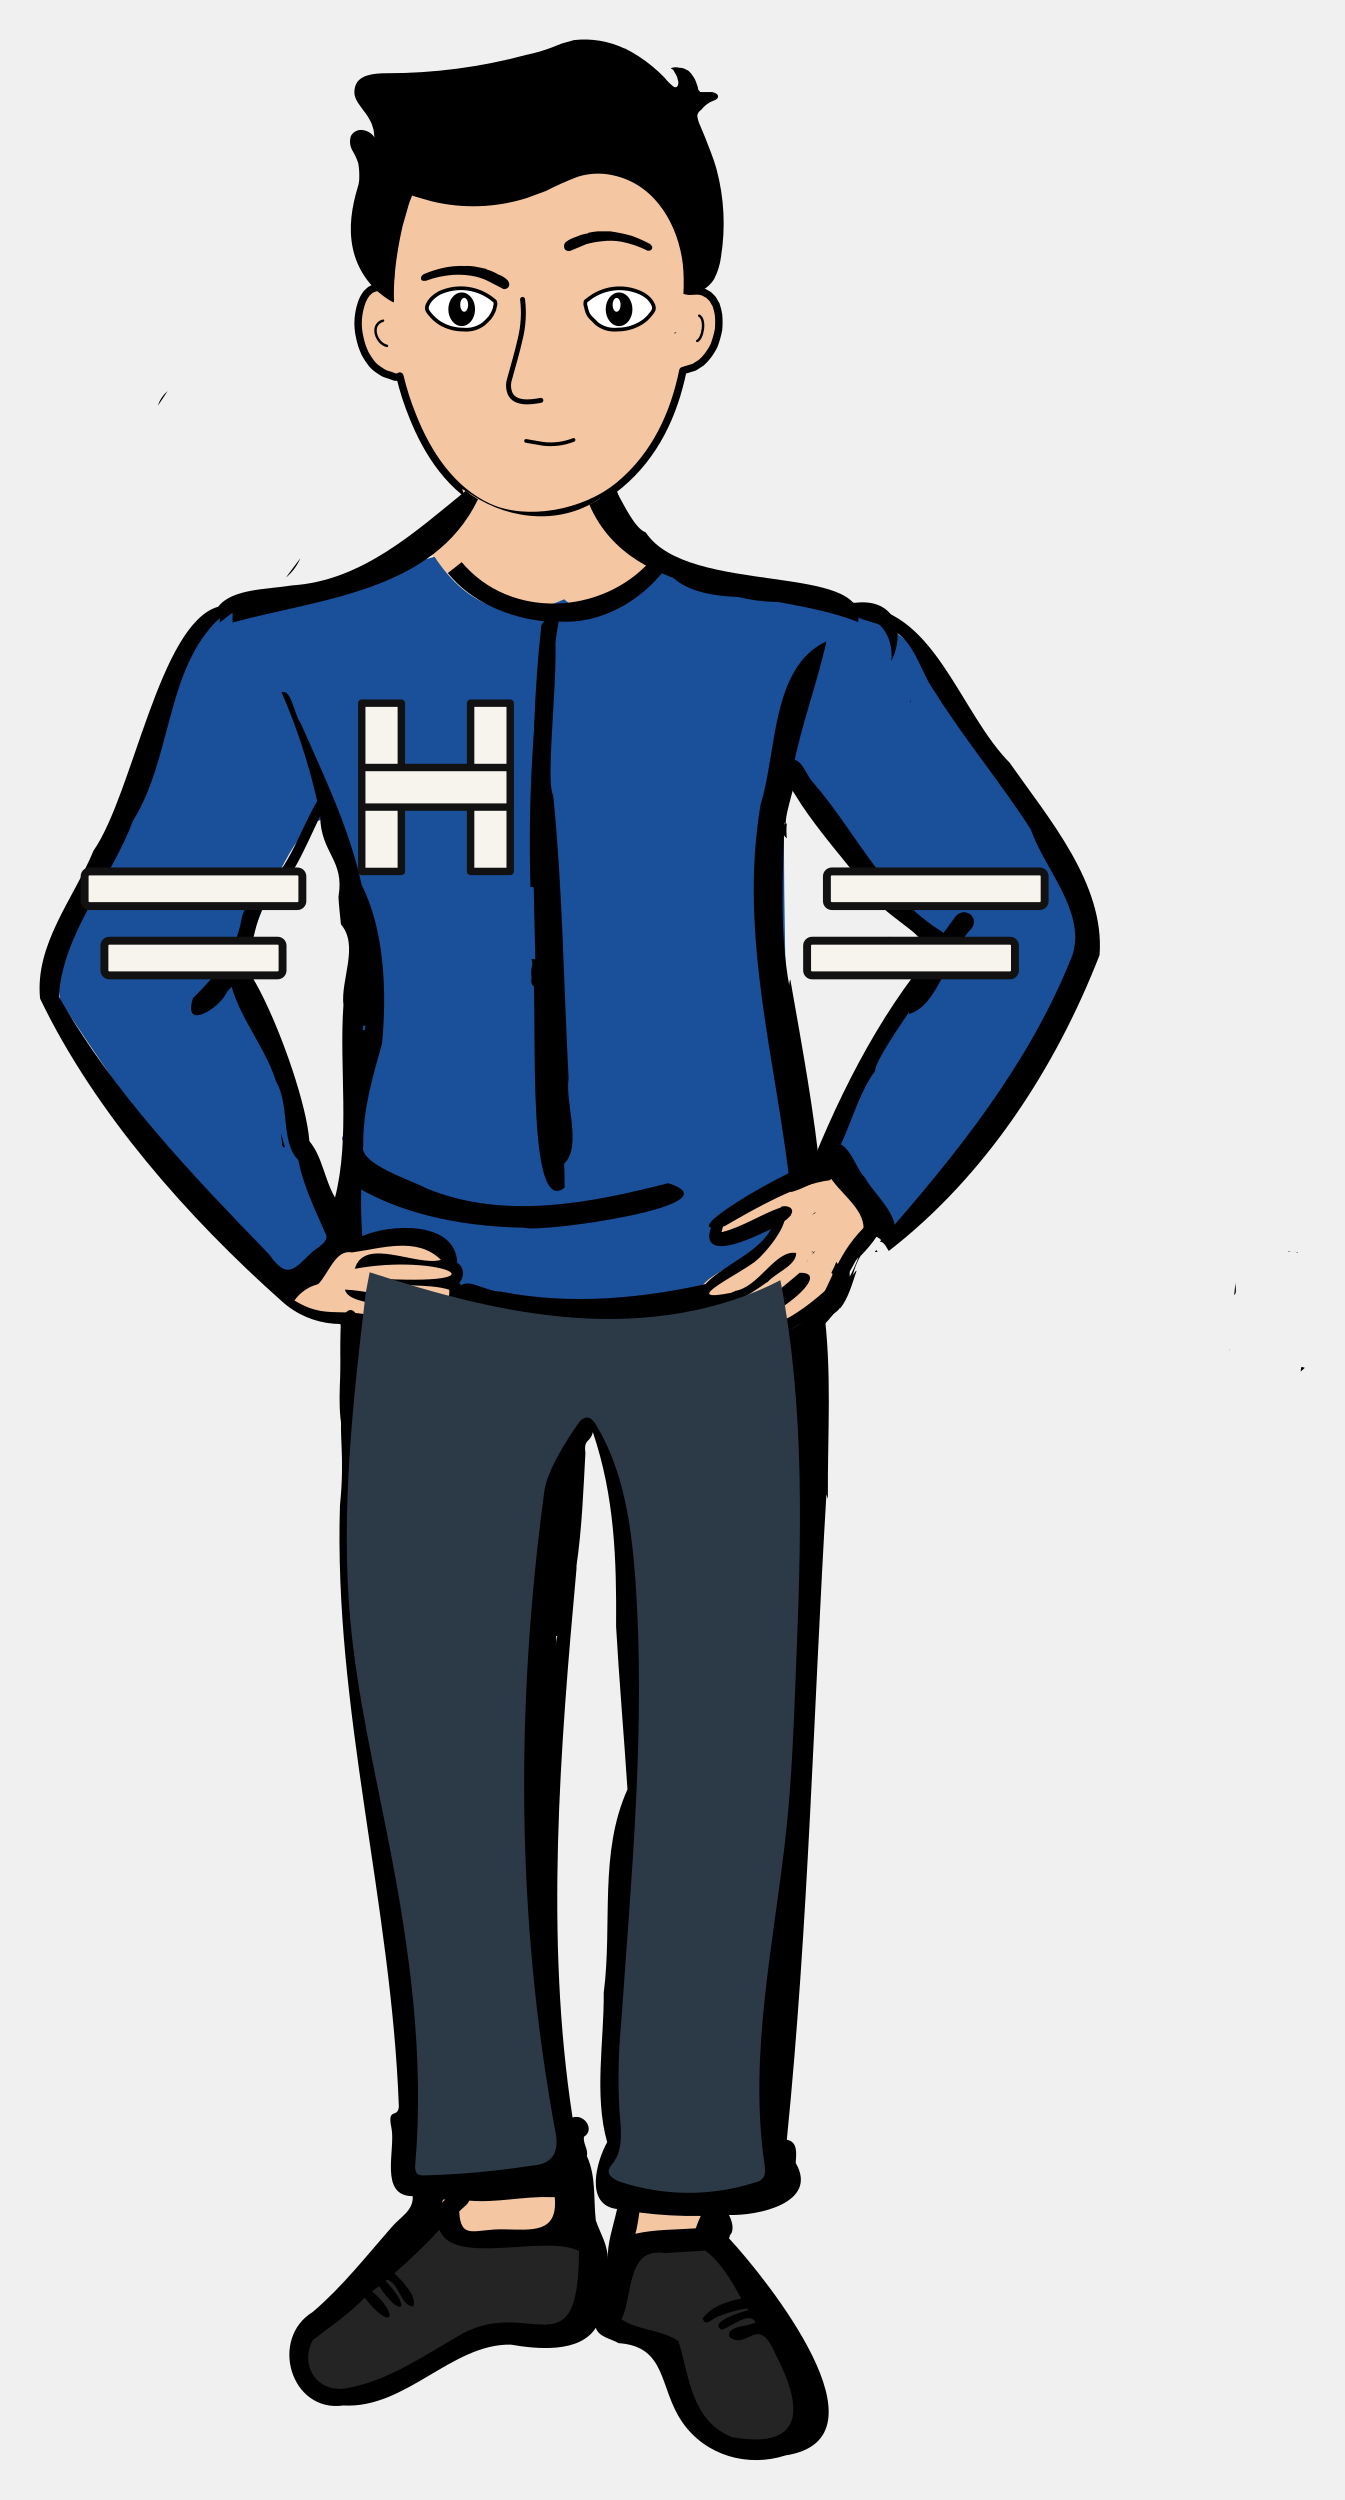
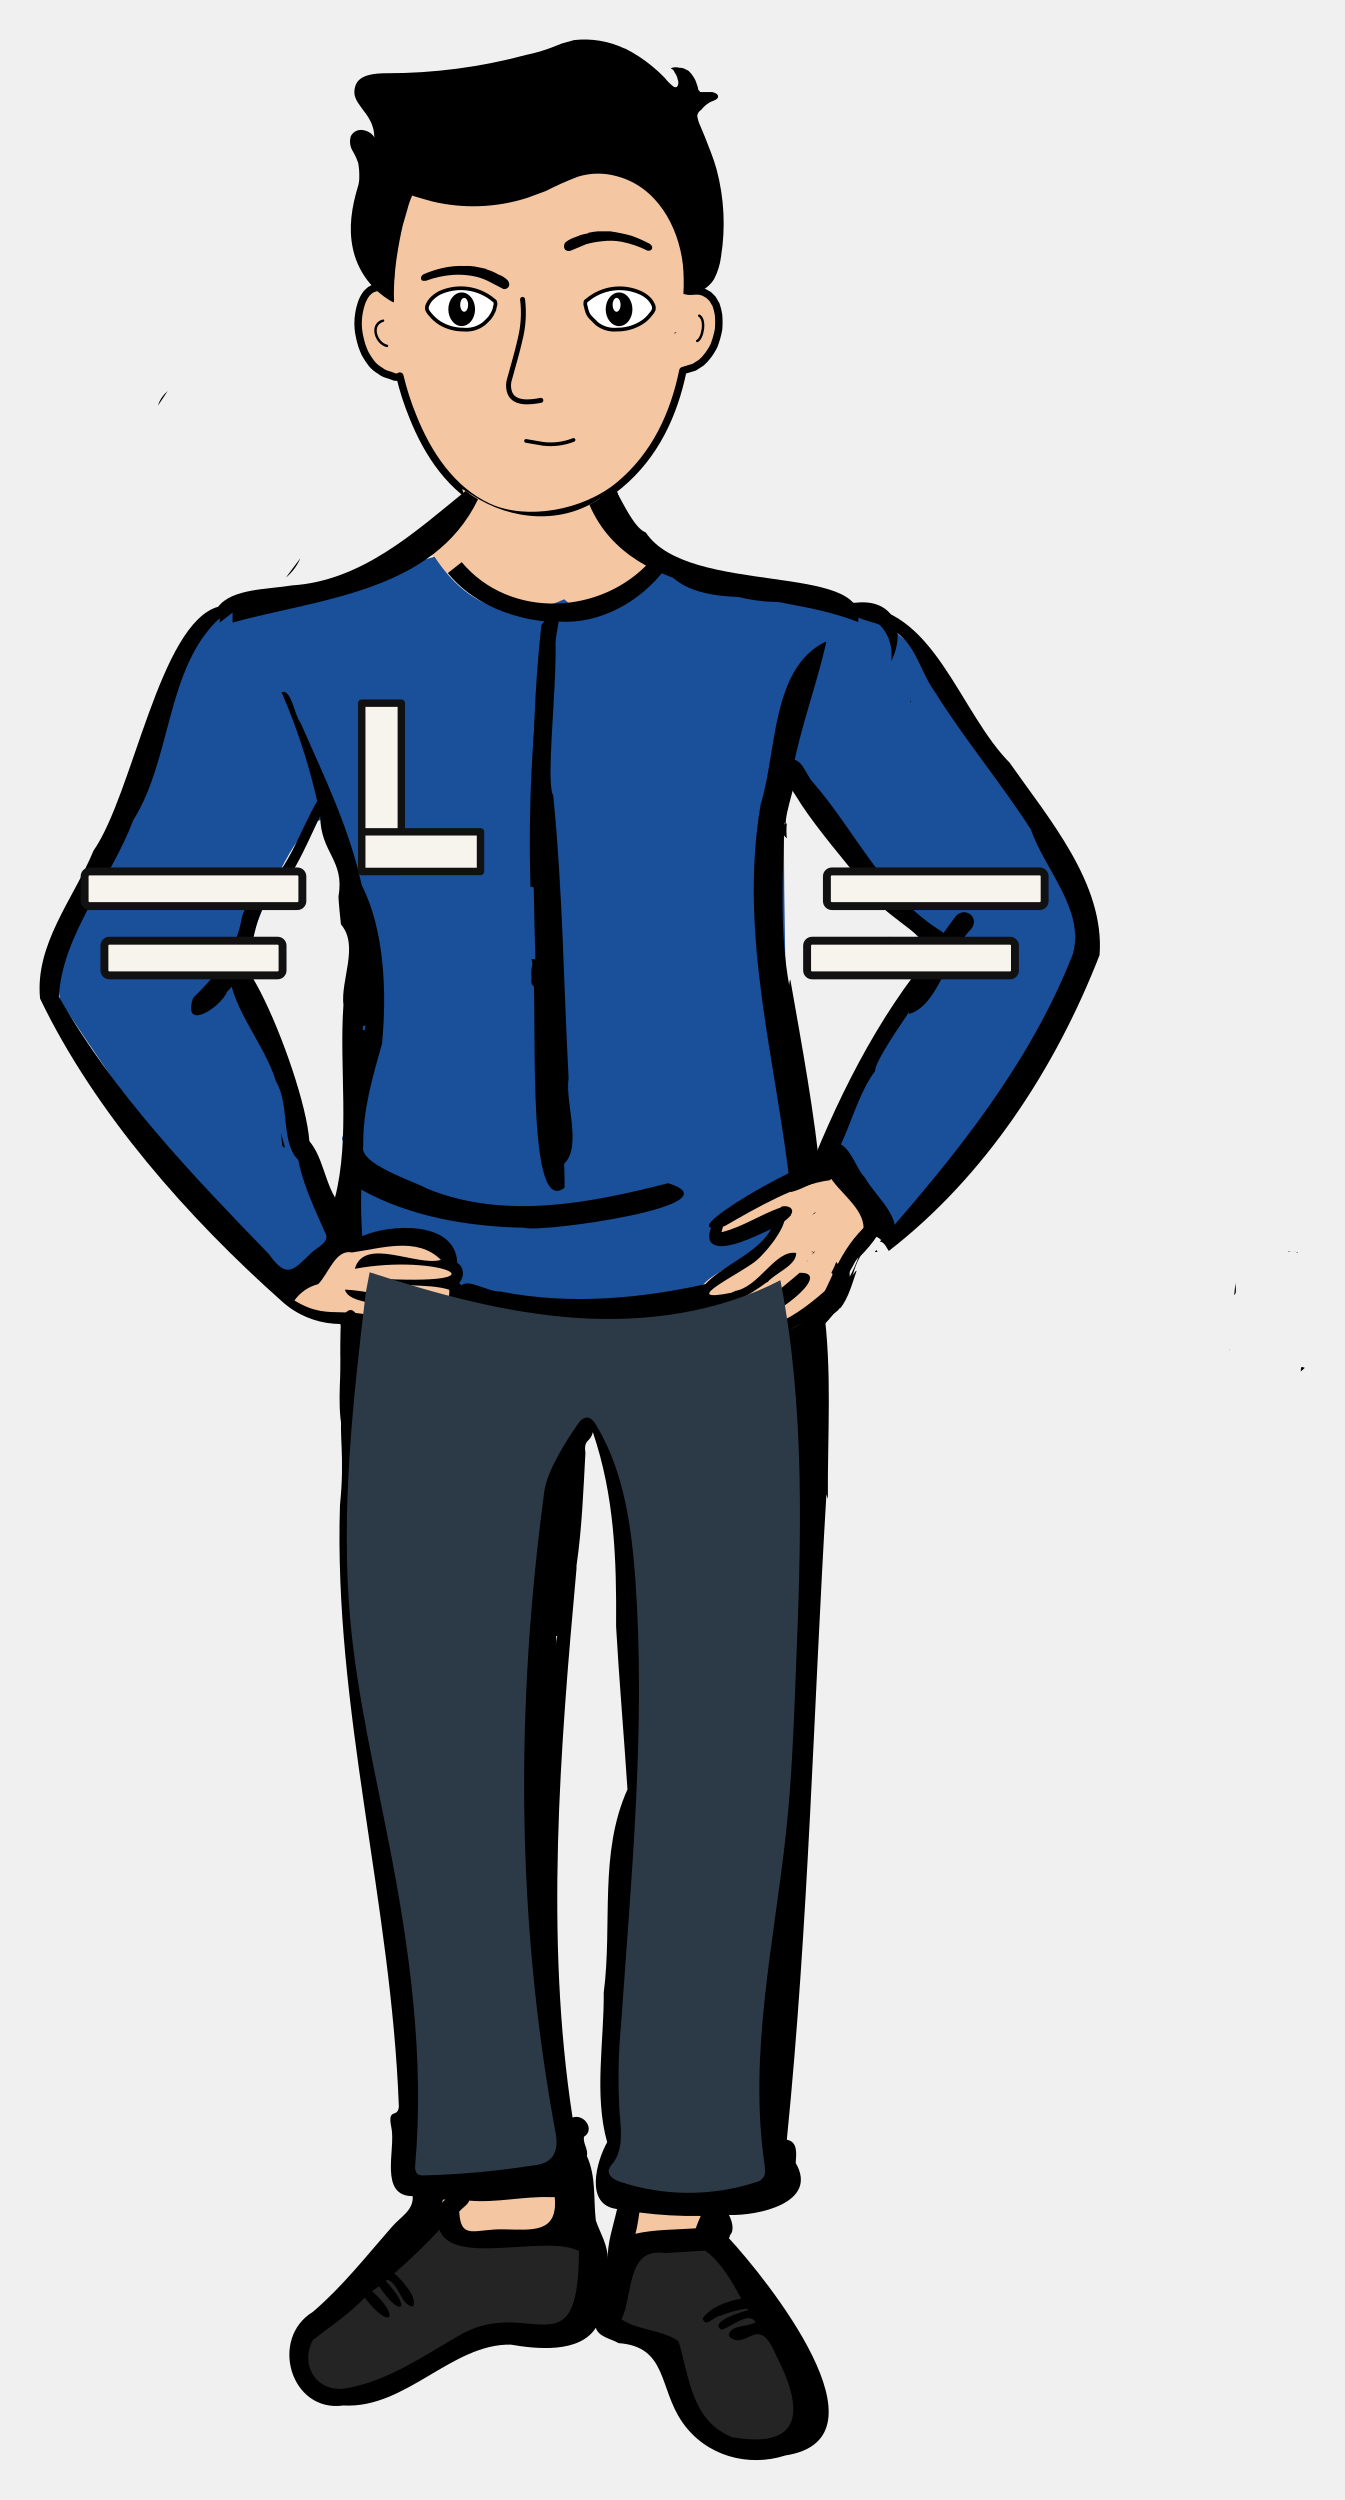
<svg xmlns="http://www.w3.org/2000/svg" width="271.7" height="505.2" viewBox="140.9 55.9 271.7 505.2">
  <svg width="500" height="600" preserveAspectRatio="xMidYMin slice" style="overflow:visible" viewBox="0 0 500 600">
    <svg width="500" height="600" style="overflow:visible">
      <svg width="500" height="600" preserveAspectRatio="xMidYMin slice" style="overflow:visible" viewBox="0 0 500 600">
        <svg viewBox="0 0 500 600">
          <path fill="#f4c7a2" stroke="#000" stroke-linecap="round" stroke-linejoin="round" stroke-width="1.5" d="M286.1 119.5a11.7 11.7 0 0 0-.5-2l-.7-1.2-.8-.8-.9-.5a3.5 3.5 0 0 0-1.1-.3h-1.9c-.1-3.5-.3-6.9-.7-10.3a16 16 0 0 0-.2-2.2c-.5-6.1-1.6-12.5-5.9-17.1s-11.7-4.9-17.7-5-13.5 0-19.8 2.4a22.2 22.2 0 0 0-9.5 6.5c-2.6 3.2-3.8 7.1-4.7 11a64 64 0 0 0-2 14.4l-.2-.2h-.4l-1.4-.2h-.8l-.8.3a1.8 1.8 0 0 0-.7.5 2.7 2.7 0 0 0-.7.8 6.7 6.7 0 0 0-.8 1.7 13.3 13.3 0 0 0-.6 3 12.2 12.2 0 0 0 .3 3.8 14.2 14.2 0 0 0 1.1 3.3 15.3 15.3 0 0 0 1.4 2.1 6.5 6.5 0 0 0 1.6 1.3 4 4 0 0 0 1.6.8l.6.2.8.3h.8l.2-.2a55 55 0 0 0 2.6 8.1c3 7.6 7.9 15 15.4 18.4s19.2 1.5 26.4-4.5 11-14.3 12.8-23.1l2.3-.7 1.4-.9a8.6 8.6 0 0 0 1.3-1.4 12 12 0 0 0 1.3-2.1 19 19 0 0 0 .9-3.2 16 16 0 0 0 0-3" />
          <path fill="none" stroke="#000" stroke-linecap="round" stroke-linejoin="round" stroke-width=".5" d="M218.3 120.7c-2.7.8-1.4 4.6.8 5.1m63.1-6.1c1.4.8.7 4.6-.4 5.1" />
          <path d="M224.2 95.4c0 .1 3.7 1.1 4 1.2a35.8 35.8 0 0 0 19.2-.7l3.8-1.4a64 64 0 0 1 6.5-2.9 13.8 13.8 0 0 1 7.8-.1c8.1 2.1 12.5 10.1 13.4 17.9a39 39 0 0 1 .1 5.9 4.3 4.3 0 0 0 2.5 0l1.2-.7a6.1 6.1 0 0 0 2.5-2.3 13.2 13.2 0 0 0 1.4-4.5 42.4 42.4 0 0 0-.9-17.7c-.6-2.2-1.5-4.3-2.3-6.4l-1-2.4a6.6 6.6 0 0 1-.6-2 1.6 1.6 0 0 1 .8-1.2 6.1 6.1 0 0 1 1.7-1.5c.5-.3 1.6-.5 1.7-1.1s-.7-.9-1.2-1h-2.4l-.4-.5a3.5 3.5 0 0 0-.3-1.1 5.1 5.1 0 0 0-.9-1.8l-.2-.3-.3-.3a1.2 1.2 0 0 0-.7-.5 2.3 2.3 0 0 0-1.4-.4 2.6 2.6 0 0 0-1.5 0c-.1 0-.3.2-.2.2h.1a1.1 1.1 0 0 1 .6.7 4 4 0 0 1 .5.9c.1.2.1.5.2.7s.2 1.1-.3 1.4a.7.7 0 0 1-.6-.1 10.2 10.2 0 0 1-1.8-1.8 27 27 0 0 0-2.5-2.3 29 29 0 0 0-5.5-3.6h-.1a18.9 18.9 0 0 0-10.2-1.7l-2.5.7-1 .4a34 34 0 0 1-6.2 1.9 107.7 107.7 0 0 1-28.2 3.7c-2.5 0-5.6.3-6.3 2.6s.7 3.5 1.7 5a11.3 11.3 0 0 1 1.6 2.6c.1.4.3.8.4 1.3s.1 1.3.2 1.5a3.3 3.3 0 0 0-2.3-1.5 2.3 2.3 0 0 0-2.5 1.2 3.7 3.7 0 0 0 .3 2.9 12.3 12.3 0 0 1 1.2 2.6 14.2 14.2 0 0 1 .2 2.9 5.8 5.8 0 0 1-.3 1.9c-1.2 4-1.9 8.2-1 12.4a16.1 16.1 0 0 0 7 10.2 7.5 7.5 0 0 0 1.2.7c.2-.1.1-.1.1-.2a2.7 2.7 0 0 0 0-.9v-1.6q.1-3.3.6-6.6t1.2-6.3l.9-3.1a16.6 16.6 0 0 1 1-2.9" />
        </svg>
      </svg>
    </svg>
    <svg width="500" height="600" style="overflow:visible">
      <svg width="500" height="600" preserveAspectRatio="xMidYMin slice" style="overflow:visible" viewBox="0 0 500 600">
        <svg viewBox="0 0 500 600">
          <path stroke="#000" stroke-miterlimit="10" stroke-width=".5" d="M239.2 110.6a9.4 9.4 0 0 1 2.3 1 4.6 4.6 0 0 1 1.8 1.1c.3.4.4.9 0 1.2s-.6.2-.9 0l-2.9-1.5a12 12 0 0 0-3.2-1 17 17 0 0 0-3.9-.2 20 20 0 0 0-5.5 1.2h-.5c-.3-.1-.2-.5 0-.7l.3-.2a23 23 0 0 1 3.7-1.2 16.8 16.8 0 0 1 4.4-.4 10 10 0 0 1 2.5.2l1.9.4m20.6-7.2a8.4 8.4 0 0 0-2.4.7 6.3 6.3 0 0 0-2 1 .9.9 0 0 0-.1 1.2.9.9 0 0 0 .9.1l3.1-1.3a19 19 0 0 1 3.3-.6 12.8 12.8 0 0 1 3.9.1 20.7 20.7 0 0 1 5.3 1.8h.4a.4.4 0 0 0 .1-.7l-.2-.2a28 28 0 0 0-3.6-1.6 33 33 0 0 0-4.3-.9h-2.5a12.5 12.5 0 0 0-1.9.3m-2.3 1.7h-.1" />
          <path fill="none" stroke="#000" stroke-linecap="round" stroke-linejoin="round" d="M246.5 116.4a22.2 22.2 0 0 1-.5 8.1c-.6 2.7-1.4 5.3-2.1 7.9a4.3 4.3 0 0 0-.1 2.5c.7 2.8 4.3 2.3 6.4 1.9" />
          <path fill="none" stroke="#000" stroke-linecap="round" stroke-linejoin="round" stroke-width=".75" d="m247.2 145 3.5.6a12.7 12.7 0 0 0 6.1-.8" />
          <path fill="#fff" stroke="#000" stroke-linecap="round" stroke-linejoin="round" stroke-width=".75" d="M240.7 118.7a6.4 6.4 0 0 1-.8 1.4 14 14 0 0 1-1.2 1.2 5.8 5.8 0 0 1-4.2 1.2 9 9 0 0 1-4.7-1.3 8.4 8.4 0 0 1-2-1.8 2.8 2.8 0 0 1-.6-.9 1.6 1.6 0 0 1 .1-1 4.1 4.1 0 0 1 .7-1.1 7 7 0 0 1 1.7-1.3 10.3 10.3 0 0 1 11 1.5c.1.1.3.2.3.4a1.5 1.5 0 0 1-.1.9 3 3 0 0 1-.2.8" />
          <ellipse cx="234.2" cy="118.4" rx="2.7" ry="3.4" />
          <ellipse cx="234.7" cy="117.5" fill="#fff" rx=".8" ry="1.4" />
          <path fill="#fff" stroke="#000" stroke-linecap="round" stroke-linejoin="round" stroke-width=".75" d="M259.5 118.7a2.9 2.9 0 0 0 .8 1.4l1.2 1.2a5.7 5.7 0 0 0 4.1 1.2 9.1 9.1 0 0 0 4.8-1.3 6.7 6.7 0 0 0 2-1.8 2.8 2.8 0 0 0 .6-.9 1.6 1.6 0 0 0-.1-1 4.1 4.1 0 0 0-.7-1.1 5.9 5.9 0 0 0-1.8-1.3 10.2 10.2 0 0 0-10.9 1.5c-.2.1-.3.2-.3.4a1.5 1.5 0 0 0 .1.9 3 3 0 0 0 .2.8" />
          <ellipse cx="266" cy="118.4" rx="2.7" ry="3.4" />
          <ellipse cx="265.5" cy="117.5" fill="#fff" rx=".8" ry="1.4" />
        </svg>
      </svg>
    </svg>
    <svg width="500" height="600" style="overflow:visible">
      <svg width="500" height="600" preserveAspectRatio="xMidYMin slice" style="overflow:visible" viewBox="0 0 500 600">
        <svg viewBox="0 0 500 600">
          <defs>
            <mask id="a" width=".91" height=".99" x="403.66" y="332.11" maskUnits="userSpaceOnUse">
              <path fill="#fff" fill-rule="evenodd" d="M403.7 332.1h.9v1h-.9z" />
            </mask>
          </defs>
          <path fill="#f4c7a2" fill-rule="evenodd" d="M262.3 156.5c-7.6 5.4-18 4.7-25.9-.5l-2.1-1.3c2.1 6.2-1.3 7.3-7.1 11.7 8.9 16.7 38.2 17.5 45.7 2.2-5.2-4.5-9-8.3-10.6-12.1" />
          <path fill="#242424" fill-rule="evenodd" d="M227.1 502.5q-26.7 24.4-26.7 26.7c-.6 20.9 18.1 9.8 40.2-.9 16.7.9 22.3-6.6 18-19.4-6.8-1.9-17.3-4-31.5-6.4m40.2 7.8c-11.8 20.1-2.1 14.6 7.9 21.1 2.3 26.7 33.5 23 29.3 9.7-1.7-6.1-8.5-16.7-20.6-31.7Z" />
          <path fill="#1a4f9a" fill-rule="evenodd" d="M228.7 168.4c-36.6 10.8-50.4 5.7-54.8 29.8.8 14.8-24.3 44.1-20.8 60.1.3.2 31 47.4 44.5 59.9 1.8 1.6 10.9-14.2 12-12.1s-20.2-50-20.4-54c28.2-79.5 25.9 19.5 20.8 33.9 1.7 4.1 2.4 12.2 2.2 24.4 40.5 17.4 47.6 16 91.1 2.9l-3.2-40.5q-1.5-61.2-.1-58.4c.2.6 9.9 11.8 28.9 33.7-21.6 42.1-26.4 39.9-8.3 58 16.5-10.2 64.5-56.9 17.6-101.6-14.1-26.4-26.1-28.9-65.3-33.9-6.4 6.7-11.9 11.8-18 6.4-10.5 4.8-19.4 1.7-26.2-8.6" />
          <path fill="#f4c7a2" fill-rule="evenodd" d="m198.6 317.4 10-9.8c10.6-1.6 16.7-2.1 18.2-1.5 4.8 1.2 8.8 7.9 5.6 12q-1.7.6-9.6 1.5c7.5 7.8-1.9 5-6.4 3.7-6.4-.3-10.1-.8-17.8-5.2m28.5 179.6c20.1-3 30.1-3.3 30.1-1s2.2 12.2-5.5 12.2c-17-.4-22.5 4.3-24.6-11.2m39-.8q-1.1 12.9 0 12.9c1.2 0 15.6 1.5 16.3-.9 5.4-13.9 1.7-7.4-16.3-12M309 290.7c11.3 11.1 10.1 10.6 3.6 19.6-.4.8-1.4 9.1-9.7 14.3-1.4 1.8-20.1 4-18.7-4.9-8-6 13-8.5 13.2-17.3-28.7 12.7-.6-10.8 11.6-12.6" />
          <path d="M263.7 155.8h-.4l-1.2.9c-.7 6.1 6.5 8.7 10.3 12.5-9.8 11-28.4 12-38.2.3l-2.8 2.2c4.6 5.8 12.4 9.1 19.9 9.8a301 301 0 0 0-3.2 53.7c3.2-1.3.8-10.7 2.5-14.7.8-10.8 1-21.7 2.1-32.4.4-2 .7-4.5 1.1-6.6 8.4.6 16.6-4.1 21.5-10.6 9.1 4.2 19.7 8.8 29.6 5.5-16.7-1-33.3-7.7-41.2-20.6m-13.1 93.4a3.9 3.9 0 0 1-2.3.5c1.7 5.2-1.8 53 6.7 46.2 0-15.7-3.1-31.2-4.2-46.8h-.2" />
          <path d="M262.3 156.5c.2 1 .5 1.6 1.3.8h.6a.5.5 0 0 0 .9.2c1.3.3.9-1.8 0-3.3a15 15 0 0 1-2.8 2.3m14.8-33.3c.2.2.4 0 .5-.2zm-26.3 126.1c-2.2.5-2.7 1.6-2.5 3.8 2.3-.7 3.5-1.4 2.9-4zm-1.9-16.6c-1.1.1-.3 1.7-.5 2.5 1.8-.5 2.1-1.2 1.7-3zm-.6 21.1c-.4 1.8 1.8 1.8 3 2.3.4-2-1.3-4.2-3-2.3" />
          <path d="M248.3 253.9a15 15 0 0 1 3 .2 11 11 0 0 1-.1-1.8l-2.8-.2a11 11 0 0 0-.1 1.8m0-21.1c0 .8.1 1.6.1 2.4 2-.2 2-1.2 1.7-3zm48.8-56.9c.2 2.7 4.1 1.2 5.8.9-.6-.1-1.5-1-2-.2s-2.8-1.4-3.8-.7" />
          <path d="M250.3 182.2c-2.9 26.3-1.4 52.5-1 78.8 1.8 9.4-2.1 24.2 4.5 30.8 5.4-2.6 1.2-12.8 2-18-1-19.1-1.2-38.1-3.1-57.1-2.3-4 3.8-43.5-2.4-34.5m-75.7-47.1a5.9 5.9 0 0 0-1.8 2.8l2-3zm24.6 36.8-.5.7a10.2 10.2 0 0 0 2.9-3.9zm75.2-2.9c3.9 10.1 21.2 7.2 30.5 7.2-10.3-2.2-22.1-1.5-30.5-7.2" />
          <path d="M264.5 157.7c6.7 16.9 26.4 18.6 42.4 18.9-16-2.5-35.1-4.5-41.7-21.8a2.1 2.1 0 0 0-.7 2.9" />
          <path d="M295.6 174.9c3.7.9 7.4 2 11.3 1.7-5.3-1.2-10.6-1.8-15.9-3a35 35 0 0 0 4.6 1.3" />
          <path d="M290 174.2c.6 2.9 4.9.4 7 .8-2.3-.4-4.6-.8-6.9-1.4a1.3 1.3 0 0 0-.1.6m111.2 134.6a2.8 2.8 0 0 1 2 .3v-.1a6.4 6.4 0 0 0-2-.3m-10.9 8.9c.7-.4.1-2.1.3-2.9zm-1 11.3c0-.1.1-.3 0-.3z" />
          <g mask="url(#a)">
            <path d="m403.7 333.1.9-.8-.7-.2a3.6 3.6 0 0 0-.2 1" />
          </g>
          <path d="M295.8 175.6a10.5 10.5 0 0 0 2.9.8c5.7-.3 10.8 1.5 15.9 4.2a15 15 0 0 0 .2-2.1c-6.9-1.5-13.8-2.8-20.8-3.9zm3.4.1" />
          <path d="M271.4 163.5c-2.2-.8-4.4-5.5-6.4-9.2a21.1 21.1 0 0 1-5 3.6c8.8 20.3 36.9 16.8 54.3 23.7 2.3-12.1-34.4-5.2-42.9-18.1" />
          <path d="M313.8 177.7c-1.3.1-8.2-.7-5 1.6 6.6-1 13 2.9 12.2 10.2 3.1-6.2.6-12.7-7.2-11.8m11 20.1h.1v-.4a.4.4 0 0 0-.1.3m-36.6 310.5a1.1 1.1 0 0 0 .2-.6c1-1 .4-3-.2-4.1 5.8.2 18.2-2.4 13.5-10.5.1-1.8.5-4.3-1.8-4.7 4.4-43.8 5.4-86.9 8-130.4l.3.9c-.1-13.2.9-25.6-.9-39-2.9 3.3-5.5 9-9.6 10.1-.5-.3-1.1-.4-1.4-1s-1.9 1.3-2.5-.3c-2.8 2-6-2.6-5.9-5.5-4.2 2.9-4.8-5.7-3.1-8-13.9 3.2-28.6 4.6-42.7 1.8-2.8.2-7.5-3.5-8.5-.4-.2-.4-.7-1.1-1-.5s0-.1-.1-.1c2.1-.6 2.7-3.7.8-4.8-.3-8.6-13.6-7.9-19.2-5.4-.2-3.6-.3-5.7-.2-9.4 9.9 5.5 21.7 7.5 33 7.7 3 1.1 43.7-4.5 29-9-15.6 4-33 7.5-48.7 1.1-2.9-1.6-13.8-5-12.9-8.6-.1-7.4 1.9-13.9 3.8-20.7 1-10.2.5-23.1-4.1-32-2.5-11.6-7.7-22.2-12.4-32.9-1.2-1.4-1.8-6.9-3.8-6.1a123 123 0 0 1 7.2 22c-3.2 5.3-5.7 13.6-10.8 17.9-1.8 1.8-4.1 3.3-4.5 6-1.1 6.4-5.3 11.5-9.8 15.9-2.2 6.9 5.6 1.9 6.9-1.3 5.4-5.4 4.5-10.7 7.1-16.7 5.7-4.9 8.5-12.1 11.7-18.8.1 7.6 5 8.8 3.7 16.3 0 .8.4 4.9.5 5.6 3.7 4.3-.1 11.2.5 16.3-.9 12.6 1.4 26.8-1.7 38.9-2.7-4.6-2.7-11-7.9-13.5-.3 7.4 3 14 5.9 20.6 1.1 1.7-1.4 2.9-2.5 3.8-3.7 3.5-5.1 5.9-8.8.6-15.5-16-31.6-32.8-42.5-52.1.7-12.7 10.6-23.8 15-35.6 7.9-12.6 6.6-30.8 17.5-40.9v.9l2.6-2v2c17.5-4.8 40.6-6.2 49.6-24.9a22 22 0 0 1-2.5-1.7c-10 8.1-20.9 18.2-35.1 19.1-4.7.8-12.1.6-14.9 4.3-11.9 3.4-17.2 37.8-25.2 49.3-4 9.7-11.9 18.9-10.8 29.9 11.1 23.1 30 44.4 48.9 61.2a17.6 17.6 0 0 0 10.5 4.5c5.3 0 9.5 3.5 14.6 4.1-18.8 14.5-11.3 12.1-13.4 32.6-1.3 40.8 10.4 80.5 11.9 121.5-.2 2.5-2.4 0-1.5 4.3s-2.6 13.8 4.3 13.8c.2 2.9-2.5 4.2-4.2 6.2-5.1 5.8-10 12.1-16 17.2-8.8 5.4-4.5 20.4 6.2 18.9 12.6.7 21.9-12.5 33.8-12.3 5.2.9 13.9 1.8 17.2-3.4.6 1.9 3.1 2.2 4.6 3.1 9.9.7 8.1 9.1 12.9 16s13.4 9.1 20.8 6.7c22.2-3.4-3.9-35.8-11.4-43.9m-73.4-245.1c-.2.3 0 1-.4 1s-.1-.7-.1-.9Zm54.8 243c.2-1.1.4-2.3.5-3.1a85 85 0 0 0 12.4.7 26 26 0 0 0-1 2.5c-4.1.3-8.3.2-12.2 1.1Zm-16.3-119.6h.2a18 18 0 0 0-.3 2.3 16 16 0 0 0 .1-2.3m-17.6 114.1c5.5.5 11-.9 16.4-.7h.9c.7 7.4-4.6 6.6-10.4 6.5s-8.6 2.3-8.9-3.6c.5-.6 1.9-1.5 2-2.2m-2.9-183.4v-.7l.3.5-.3.3Zm-10.1 1.2c-4-.6-8-1.7-12.1-1.9 1.1 4.1 13.5 1.5 13.7 8.2-13.7-6.5-15.9-1.1-23.9-6a8.4 8.4 0 0 1 4.8-3.3c2.1-2.1 3.5-7.1 6.8-6.4 5.9-.8 13.2-3.3 18 1.5-4.9 1.4-15.5-4.8-17.4 1.8 17.1-3.2 32.3 3.7 3.1 1.9 4.5 2.2 11.5.8 16.2 2.4.3 4-6.6 1.8-9.2 1.8m8.2 182a1.7 1.7 0 0 0-.6.6v-.3q.15-.45.6-.3m-3.1-178.5a7.6 7.6 0 0 1-1.2 1.9v-.4a5.8 5.8 0 0 0-.8-2.3c.5.3 1.4.4 2 .8m5.3 206.3c-6.9 4-13.8 8.7-21.6 10.2-6.2 1.5-10.2-4.2-7.4-9.6 3.3-2.6 7.3-5.2 10.5-8.6 5.2 6.8 7.4 4 1.5-1.3l1.4-1c4.4 6.6 6.8 4.7 1.3-1.1l.4-.2c2.4.8 2.7 5.3 5.2 5.4.9-2-2.4-5.4-3.8-6.7a125 125 0 0 0 9.1-8.8c2.8 7.5 21.5.8 28.2 4.3-.1 25.5-10.4 8.3-24.8 17.4m30.5-39.4c-2.1 3.7-4.7 12.7 2 13.5-.8 3.6-2 6.8-1.9 10.4.1-3.2-1.5-5.4-2.4-8.1-.5-4.4.1-8.8-1.8-13 .3-1.4-.8-2.5-.6-3.9 2.3-1.4.1-4.7-2.3-3.9-5.6-36.3-2.5-74.6.8-110.9v-.6c1.1-7.5 1.4-15.4 1.8-22.8-.4-2.9 1-2 1.5-4.2 4.4 13 4.8 25.7 4.7 39.3.6 10.7 1.6 22.1 2.3 32.9-5.8 12.9-3 27.2-4.8 41.1.1 9.6-2 20.7.7 30.2m25.2 59.6c-8.3-3.4-8.6-12.4-10.8-19.4-3.5-2.4-8-2.1-11.5-4.4 2.4-5 .9-14.6 8.8-13.4l8.1-.5c3.3 2.4 5.4 6.3 7.3 9.7-2.8.5-6.2 1.7-7.8 4 .6 2.1 2.3-.5 3.5-.5a21.4 21.4 0 0 1 5.5-1.5l.2.3c-1.3.4-8.1 2.4-5.4 4 1.9-.5 5.6-3.9 6.9-1.5-1.7 1-5.5.5-5.4 2.8 3.5 3.3 5.8-4.9 9.4 3.6 5.6 10.7 6.1 19.4-8.8 16.8m18.9-362.8c-11 5.3-9.8 22.4-13.1 32.9-4.5 26.7 3.2 51.7 6.1 78.3 2.2-.5 4-1.8 6.1-2.4-1.3-13.6-3.8-26.9-6.2-40.6a3 3 0 0 0-.2 1.3c-2-10.9-1.3-22.1-1-33.1a2.9 2.9 0 0 0 .3 1c-.4-3.3 3.1-10.3 1.5-12.2 1.7-8.5 4.8-16.8 6.7-25.2Zm-2.8 115.9c.3-.3.8-.3.8-.7zm.3 7.6-.3.4c.2-.3.7-.4.6-.8zm-1.2 1.7h-.1l.2-.2h-.1m-4.1 9.1" />
          <path d="M296 321.8a.1.1 0 0 1 .1-.1h-.1v.2m-1 2.5v.2l1-1.5a.8.8 0 0 1-.7-.5 5.7 5.7 0 0 1-.3 1.8m-1.6 2.4c-.1.2-.4.3-.4.5a1.5 1.5 0 0 0 .5-.7c0 .1-.1.1-.1.2m4.7-.1c-.2.2-.1.6 0 .9s.6-.7.2-1h-.2m-100.2-39.7a.7.7 0 0 0 .6.9c-.3-.9-.5-1.9-.8-2.9a15 15 0 0 0 .2 2m11.7 36.1c1.6 4.9-3.4 27.6 4.8 24.7 2.6-2.2.7-36.2-4.8-24.7" />
          <path d="M226.4 320.1c-1.3 1.4.2 2.7.9 3.8-3.1 4.9-8.3.6-12.5-.3-4.1.7.8 14.6-1.1 19-2.9-2.3 1.9-25.1-3.9-20.1a144 144 0 0 0 .4 18.6c6.1 10.3 5.9-1.3 6-6.8-.1 6.3 7.1 6.5 4.5-.2 2.2-.9 6.7.1 5.8-3.8 2.1-1.5 5.3-3.8 4.3-6.8a1.8 1.8 0 0 0-.3-3.5h.3c-1.5 0-3.2-.9-4.4.1m5.7-5.1c-1.1 1.1.6 3.3-1.7 3.7.7 2 3.8.6 3.3-1.4 1.8-.3-.4-3.6-1.6-2.3M187 250.2c-.2 8.7 7.2 16.1 9.7 24.3 2.9 4.7.7 13.3 5.1 16.3 7.2.4-11.2-48.4-14.8-40.6m134-67 .3.2zm-8-4.9c-.7 3 4.7 3 6.6 4.3 6.1 1.7 6.9 8.6 10.2 13.1 6 9.6 13.3 18.3 19.4 27.8 2.8 8.1 11 16.3 8.5 25.2-8.6 22-23.6 40.6-39 58.1 1 .1 1.3 1.2 1.8 1.9 19.5-15.1 33.7-36.9 42.6-59.8 1.1-14.4-10.3-27.6-18.2-38.9l.4.4c-10.6-10.3-15.6-32.5-32.3-32.1m4.8 130.6h.4c0-.1-.1-.2-.2-.3s-.1.1-.2.2m-4 4c-2.1 2.8-5 5-6.7 7.9s2.7 1 3.6-.6v.2c1.7-2.2 2.4-5 3.3-7.6h-.1m-14.7-90a2.1 2.1 0 0 0 .7 2.6 15 15 0 0 1 0-3 .9.9 0 0 0-.7.4" />
          <path d="M319.8 247.1c.3-.6.5-1.3.8-2s-.5 1.4-.8 2m8.2 2.1-1.2 1.5c2.9 3.2 5.6-.2 2.1-2.6z" />
          <path d="M329.9 247.6c-11.9 13.9-20.4 31.5-26.8 48.2 8.6-3.7 9.2-16.2 14.6-23.4.4-4.7 18.2-25.4 12.2-24.8" />
          <path d="M308.3 287.2c-5.5 9.3 16.6 12.9 2.1 24.4l-.5-.7a21 21 0 0 1-1 2.2.9.9 0 0 1 .2 1.2c4.7 3.1 5.9-13.7 10.6-6.9 5.6-3.8-1.9-9.6-4-13.5-2.2-2.2-3.4-8.5-7.4-6.7" />
          <path d="M317.8 308.9h.4c0-.1-.1-.2-.2-.3s-.1.1-.2.2m-12.9.1c.2.2.2 0 .2-.2zm-4.9-99.2c-3.6 3.7 13.5 21.9 16.5 26.5s9.6 7.4 12.8 12c3 3 4.5-2.1 2-4-11.8-7.2-17.4-20.2-26.2-30.3-1.5-1.6-2.3-5.6-5.1-4.2" />
          <path d="M333.7 241.5c-3.9 5.5-10.3 13-9.1 19.3 6-1.7 7.8-12.4 12.5-17.1 2.1-2.6-1.7-5-3.4-2.2m-26.2 51.3c-.4.2-2.3.8-1.2 1s2.3-.8 1.2-1" />
          <path d="M309 289.9c-3.5-1.1-34.7 16.8-21.7 13.8 6.4-3.7 14.7-8.5 21.3-9.3.5-.6 1.2-.5 1.9-.7 2.6-.8 1-4.6-1.5-3.7" />
          <path d="M298.7 299.9c-4.1 1.4-7.8 4-12 5 3.3-11.1-11.4 9 6.9.8l-.4.2c2.6-1.3 5.6-2.2 7.6-4.5h-.1c1-1.4-.9-2.1-2-1.6" />
          <path d="M298 300c-.7 9.3-12.1 10.8-15.9 17.2 2.9 5.6 10.3.3 13.8-2.2h.1c1.6-1.9 5.8-3.3 5.8-5.9-4.3-.7-7.5 7-12.5 7.7h.2l-.8.3h.2c-11.8 2.4 2.1-4 5-6.6s8.3-9.8 4.1-10.3" />
          <path d="M286.3 321.4h.1a.1.1 0 0 1-.1-.1Zm15.6-3.9-.3.3Zm.6-4.4c-3.7 3.1-12.1 10.7-15.9 7.8 3.4-3.5-3.4-2.6-2.5.9 1.5 9.7 28-8.9 18.4-8.7" />
          <path d="M312 312.7c-5.4 5.1-13.7 13.2-21.5 11.6.4-1.3-.7-3-2.1-1.9-2.9 13.9 27.4-4.7 23.6-9.7" />
          <path d="M312.6 312.6c.2-1.1 1.2-1.8 1.8-2.7a29 29 0 0 1-1.8 4Zm3.8-9.5c-12.2 10.9-5.4 25.9-30.1 22-1-14.6-8.9-1.8-3.1-2.3.5 2.6 1.2 5 4.3 5a2.4 2.4 0 0 0 2.3 3.7c-1.5 4.3 5.2 3.6 5.2 0a31.3 31.3 0 0 0 15.7-11.9c0 .1-.1.1-.1.2 2.3-2.9 2.3-7 4.2-10.1 1.5-1.5 7.1-7.6 1.6-6.6" />
          <path fill="#2c3a48" d="M215.6 313c13.5 4.4 27.4 8.2 41.5 9.2s28.8-1 41.5-7.6c5.1 26.2 4.2 53.1 3.1 79.7-.4 10.5-.8 21-1.9 31.4-2.4 22.5-7.7 45.2-4.4 67.6.1 1 .3 2.1-.4 2.8a2.3 2.3 0 0 1-1.4.8 44.2 44.2 0 0 1-27.4-.1c-1.1-.4-2.4-1.1-2.3-2.3a3.4 3.4 0 0 1 .9-1.5c2.1-2.8 1.6-6.8 1.3-10.3a116 116 0 0 1 .3-17.7c2.1-30 5-60 2.9-89.9-.8-10.7-2.3-21.8-7.8-31-.5-.9-1.3-2-2.3-1.7a2.5 2.5 0 0 0-1.4 1.1c-2.4 3.4-6.3 9.5-6.9 13.7-5.8 43.3-5.7 85.9 2.1 128.8.4 1.9.7 4-.4 5.6s-2.9 1.8-4.7 2a168.5 168.5 0 0 1-21.3 1.9 2.2 2.2 0 0 1-1.4-.3 2.4 2.4 0 0 1-.4-1.7c1.9-21.8-1.1-43.7-5.3-65.1-2.9-14.9-6.4-29.8-7.8-44.9-2-22.1.5-44.3 3.1-66.3" />
        </svg>
      </svg>
    </svg>
  </svg>
  <g fill="#f7f4ee" stroke="#111" stroke-linejoin="round" stroke-width="1.6">
    <rect width="44" height="7" x="158" y="232" rx="1" />
    <rect width="36" height="7" x="162" y="246" rx="1" />
    <rect width="44" height="7" x="308" y="232" rx="1" />
    <rect width="42" height="7" x="304" y="246" rx="1" />
-     <path stroke-width="1.5" d="M214 198h8v34h-8zm22 0h8v34h-8z" />
-     <path stroke-width="1.5" d="M214 211h30v8h-30z" />
+     <path stroke-width="1.5" d="M214 198h8v34h-8z" />
+     <path stroke-width="1.5" d="M214 224h24v8h-24z" />
  </g>
</svg>
